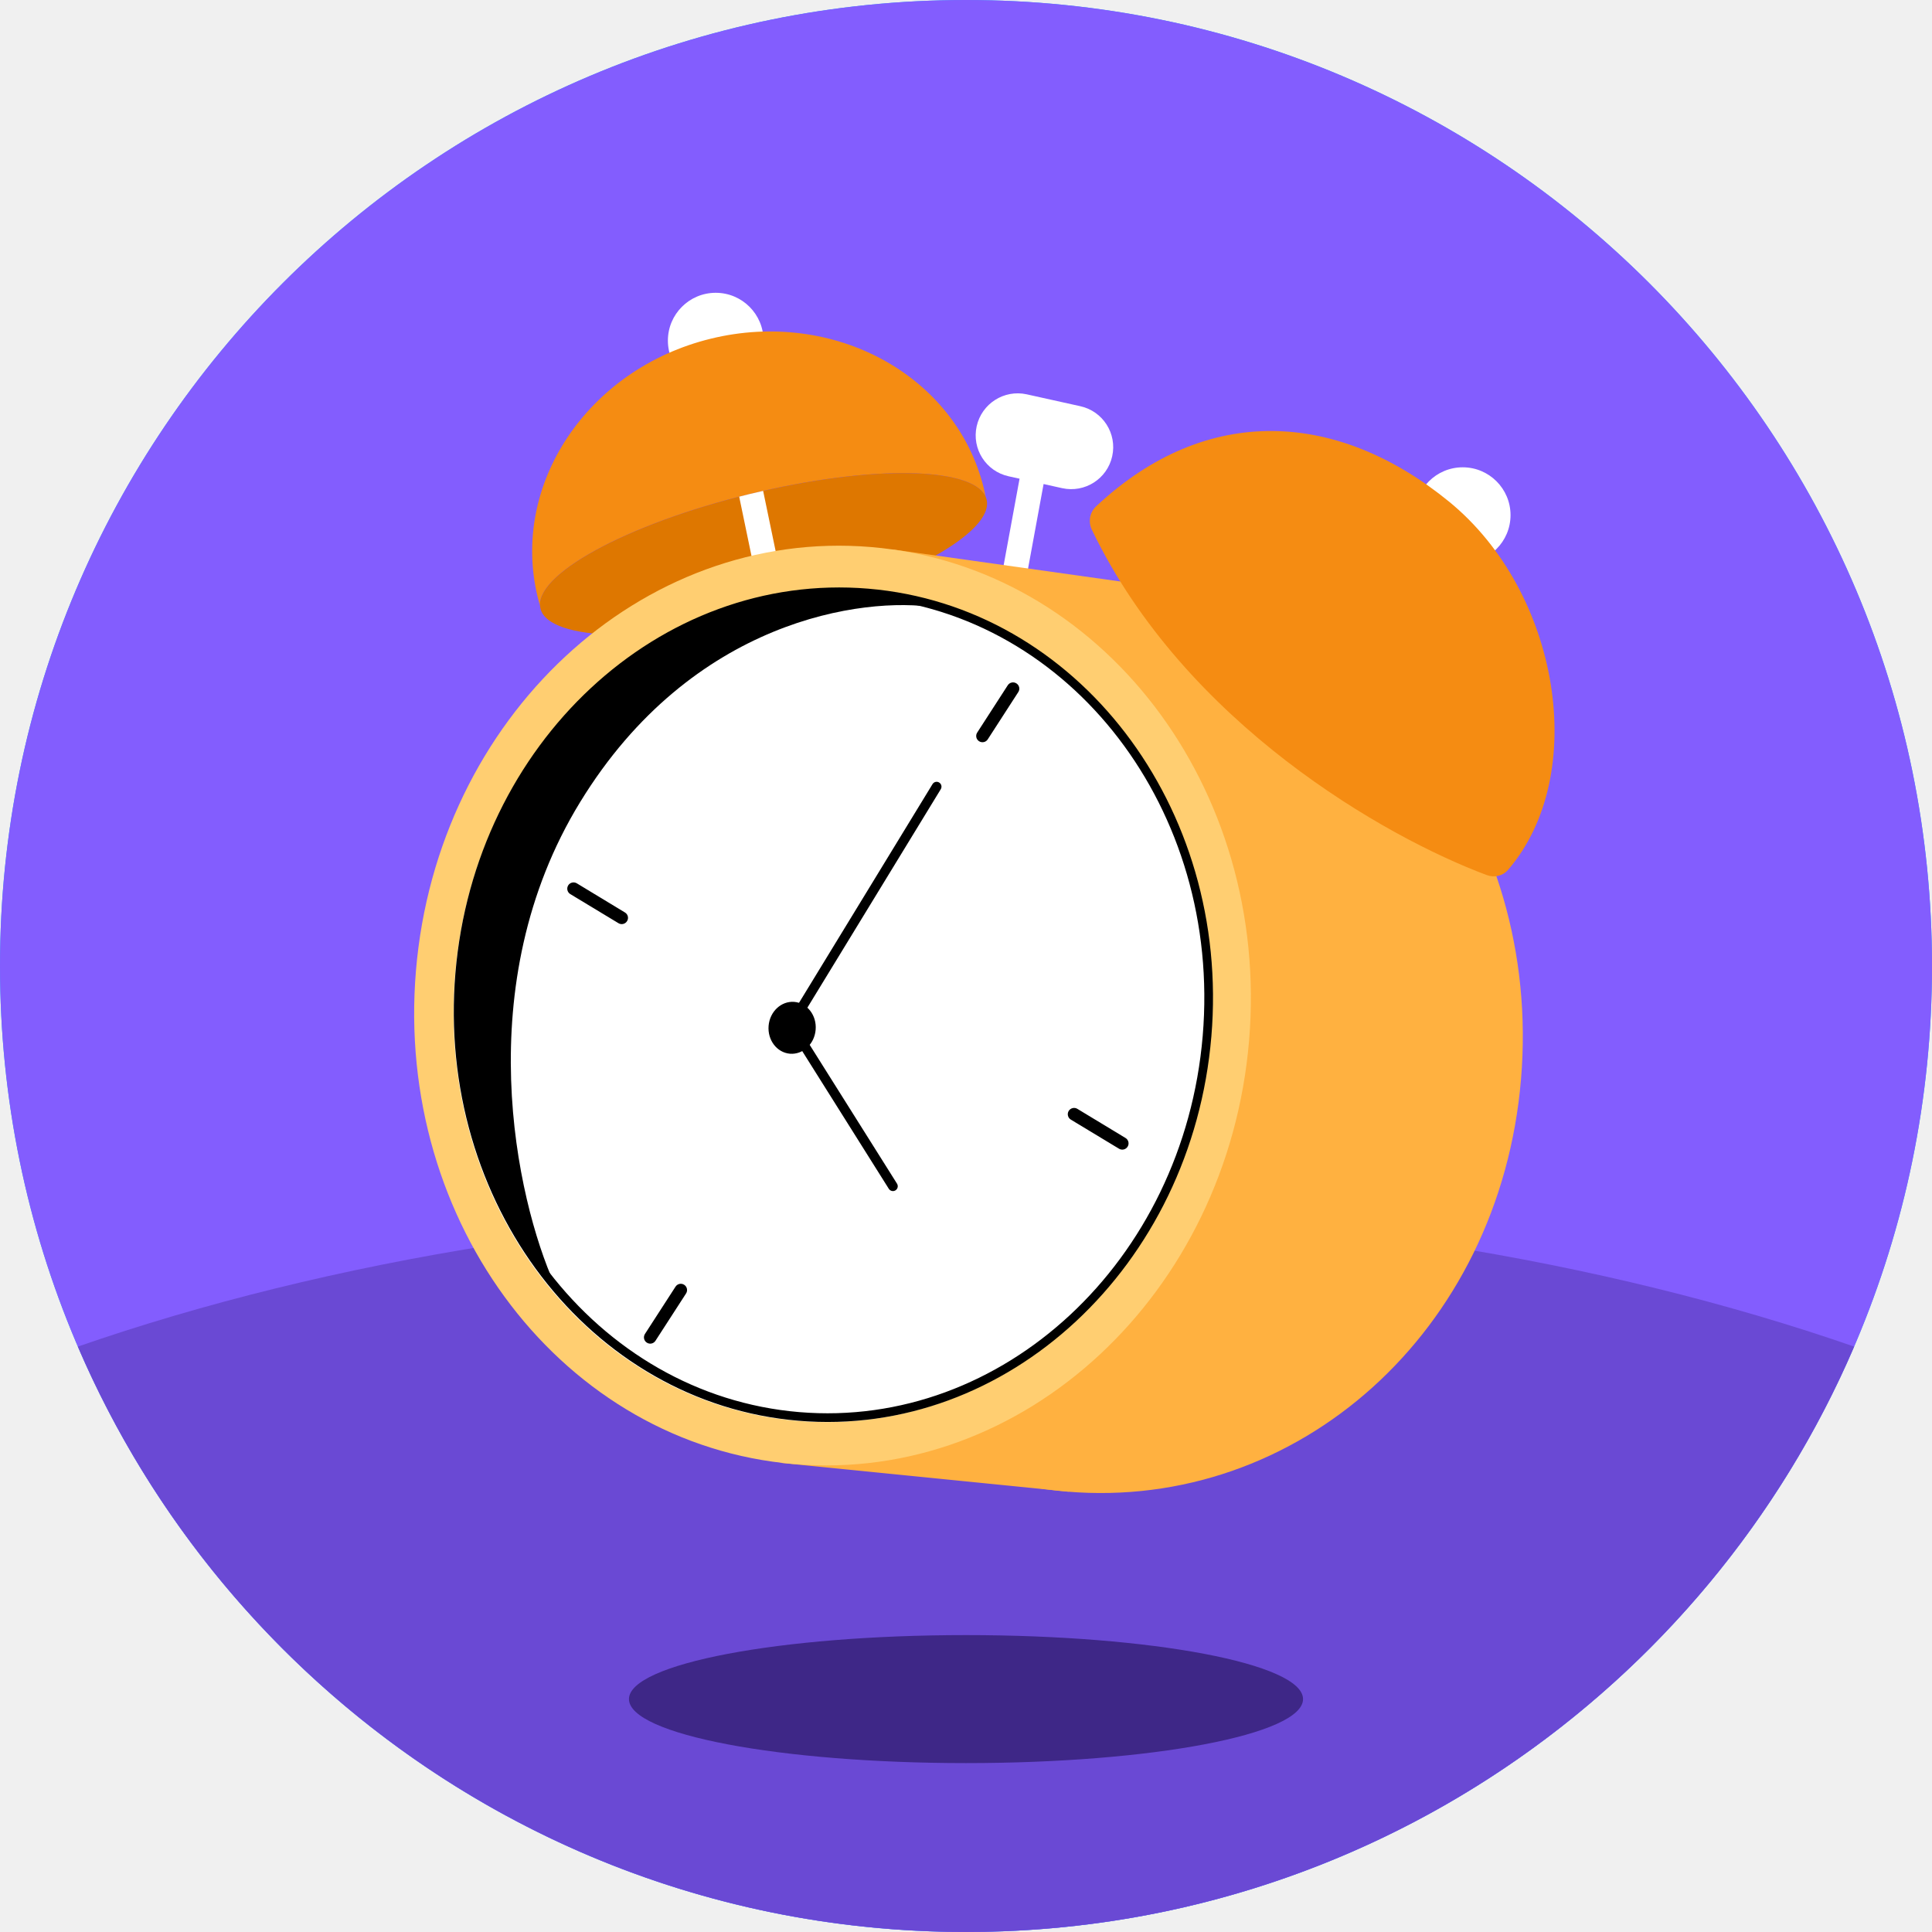
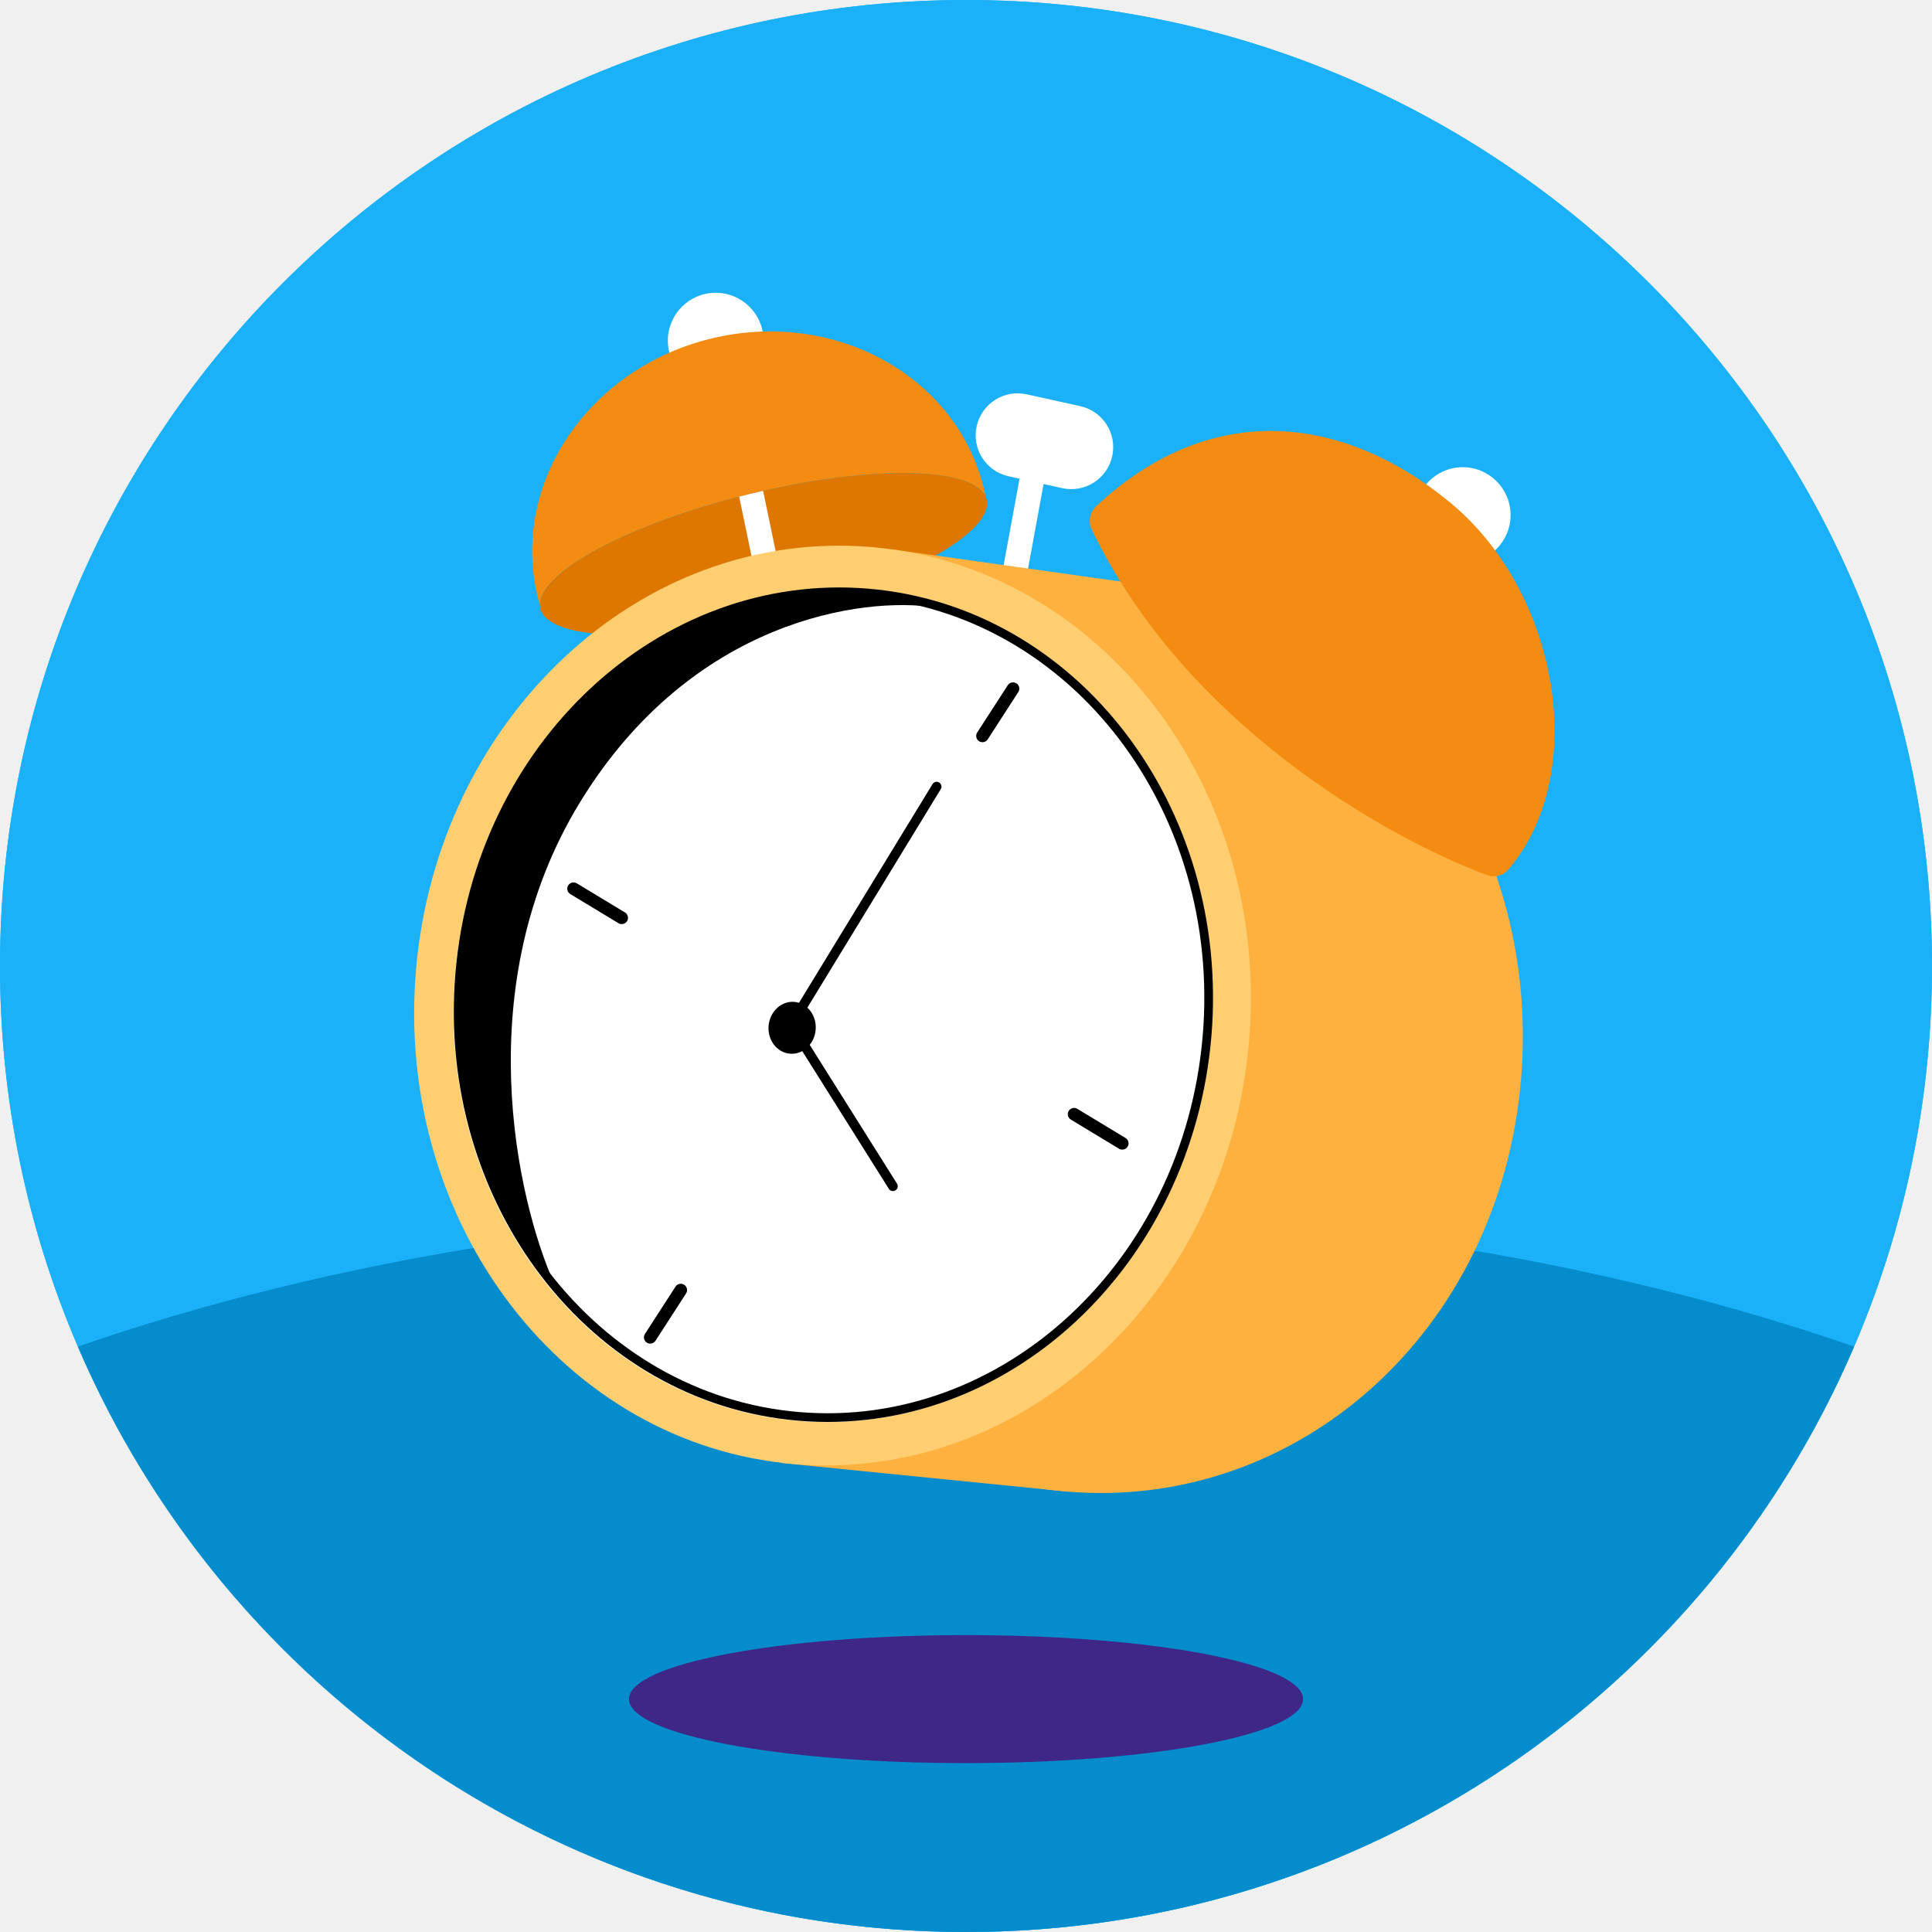
- <svg xmlns="http://www.w3.org/2000/svg" width="40" height="40" viewBox="0 0 40 40" fill="none">
-   <g clip-path="url(#clip0_1_1745)">
-     <circle cx="20" cy="20" r="20" fill="#1BB1F8" />
-     <circle cx="20" cy="20" r="20" fill="#835DFE" />
-     <path d="M38.388 27.88C35.329 35.007 28.247 39.999 20 39.999C11.752 39.999 4.671 35.007 1.612 27.88C6.786 26.083 13.137 25.024 20 25.024C26.863 25.024 33.214 26.083 38.388 27.88Z" fill="#6A49D4" />
-     <ellipse cx="20" cy="35.178" rx="6.978" ry="1.325" fill="#3E2787" />
-     <path fill-rule="evenodd" clip-rule="evenodd" d="M21.427 9.591C21.565 9.616 21.657 9.749 21.631 9.888L21.233 12.052C21.208 12.191 21.075 12.282 20.936 12.257C20.798 12.231 20.706 12.098 20.732 11.96L21.13 9.796C21.155 9.657 21.288 9.566 21.427 9.591Z" fill="white" />
-     <path d="M20.221 8.825C20.325 8.357 20.788 8.061 21.257 8.164L22.366 8.41C22.835 8.513 23.131 8.977 23.027 9.446C22.924 9.914 22.46 10.21 21.991 10.107L20.882 9.861C20.413 9.758 20.117 9.294 20.221 8.825Z" fill="white" />
-     <circle cx="14.818" cy="7.052" r="0.99" fill="white" />
-     <path d="M20.408 10.29C20.396 10.229 20.383 10.168 20.368 10.107C19.797 7.774 17.268 6.388 14.717 7.012C12.167 7.635 10.562 10.032 11.133 12.365C11.148 12.426 11.164 12.486 11.181 12.546C11.124 11.861 13.021 10.84 15.505 10.233C17.988 9.626 20.143 9.656 20.408 10.29Z" fill="#F58C12" />
-     <ellipse cx="15.808" cy="11.471" rx="4.754" ry="1.275" transform="rotate(-13.7374 15.808 11.471)" fill="#DE7700" />
-     <path d="M15.8 10.163L16.185 12.018C16.214 12.156 16.125 12.291 15.987 12.32C15.85 12.349 15.715 12.26 15.686 12.122L15.304 10.283C15.37 10.266 15.437 10.249 15.505 10.232C15.604 10.208 15.702 10.185 15.8 10.163Z" fill="white" />
-     <path d="M31.491 22.343C31.051 27.586 26.853 31.282 22.09 30.882C17.326 30.482 13.802 26.137 14.242 20.894C14.683 15.652 18.901 11.726 23.664 12.126C28.427 12.526 31.932 17.1 31.491 22.343Z" fill="#FFB140" />
-     <path d="M16.137 30.285L22.137 30.885L19.172 29.895L16.137 30.285Z" fill="#FFB140" />
-     <path d="M18.477 11.375L24.122 12.17L21.397 12.72L18.477 11.375Z" fill="#FFB140" />
-     <path d="M25.861 21.543C25.421 26.786 21.202 30.712 16.439 30.312C11.676 29.912 8.171 25.337 8.612 20.095C9.052 14.852 13.271 10.926 18.034 11.326C22.797 11.726 26.301 16.3 25.861 21.543Z" fill="#FFCE71" />
-     <path d="M25.041 21.479C24.643 26.226 20.823 29.78 16.511 29.418C12.198 29.056 9.025 24.914 9.424 20.167C9.822 15.42 13.642 11.865 17.954 12.228C22.267 12.59 25.44 16.732 25.041 21.479Z" fill="white" />
-     <path fill-rule="evenodd" clip-rule="evenodd" d="M21.044 14.149C21.105 14.188 21.122 14.268 21.083 14.328L20.45 15.308C20.411 15.368 20.331 15.385 20.27 15.346C20.21 15.307 20.193 15.227 20.232 15.167L20.865 14.187C20.904 14.127 20.984 14.11 21.044 14.149Z" fill="black" />
-     <path fill-rule="evenodd" clip-rule="evenodd" d="M14.165 26.6C14.226 26.639 14.243 26.72 14.204 26.78L13.571 27.759C13.532 27.82 13.452 27.837 13.392 27.798C13.331 27.759 13.314 27.679 13.353 27.618L13.986 26.639C14.025 26.579 14.105 26.561 14.165 26.6Z" fill="black" />
-     <path fill-rule="evenodd" clip-rule="evenodd" d="M23.347 23.739C23.309 23.801 23.23 23.82 23.168 23.783L22.17 23.18C22.109 23.143 22.089 23.063 22.126 23.001C22.164 22.94 22.244 22.92 22.305 22.957L23.303 23.561C23.364 23.598 23.384 23.678 23.347 23.739Z" fill="black" />
-     <path fill-rule="evenodd" clip-rule="evenodd" d="M12.983 19.07C12.946 19.132 12.866 19.151 12.805 19.114L11.807 18.511C11.746 18.474 11.726 18.394 11.763 18.332C11.8 18.271 11.88 18.251 11.942 18.288L12.939 18.892C13.001 18.929 13.021 19.009 12.983 19.07Z" fill="black" />
-     <path d="M16.887 21.32C16.863 21.616 16.624 21.838 16.355 21.816C16.086 21.793 15.888 21.535 15.913 21.238C15.938 20.942 16.176 20.721 16.445 20.743C16.714 20.766 16.912 21.024 16.887 21.32Z" fill="black" />
-     <path fill-rule="evenodd" clip-rule="evenodd" d="M19.444 16.201C19.492 16.23 19.506 16.291 19.478 16.339L16.676 20.928L16.505 20.824L19.307 16.234C19.336 16.187 19.397 16.172 19.444 16.201Z" fill="black" />
-     <path fill-rule="evenodd" clip-rule="evenodd" d="M16.602 21.563C16.649 21.534 16.711 21.548 16.74 21.595L18.572 24.507C18.601 24.554 18.587 24.615 18.54 24.645C18.493 24.674 18.432 24.66 18.402 24.613L16.571 21.701C16.542 21.654 16.556 21.593 16.602 21.563Z" fill="black" />
-     <path d="M12.012 16.605C9.695 20.386 10.693 24.837 11.481 26.591C8.016 21.899 9.859 17.317 11.213 15.612C13.9 11.768 17.769 11.987 19.368 12.577C17.881 12.344 14.328 12.823 12.012 16.605Z" fill="black" />
-     <path fill-rule="evenodd" clip-rule="evenodd" d="M16.546 29.236C20.753 29.589 24.508 26.118 24.901 21.444C25.294 16.769 22.17 12.721 17.963 12.368C13.756 12.014 10.001 15.485 9.609 20.159C9.216 24.834 12.339 28.882 16.546 29.236ZM16.531 29.415C20.853 29.778 24.681 26.216 25.08 21.459C25.48 16.702 22.3 12.551 17.978 12.188C13.656 11.825 9.829 15.387 9.429 20.144C9.03 24.901 12.21 29.052 16.531 29.415Z" fill="black" />
-     <circle cx="30.284" cy="10.665" r="0.99" fill="white" />
-     <path d="M30.005 10.389C27.71 8.512 24.996 8.327 22.694 10.483C22.561 10.607 22.526 10.802 22.605 10.966C24.53 14.977 28.682 17.334 30.783 18.118C30.939 18.176 31.115 18.136 31.223 18.009C32.915 16.042 32.292 12.26 30.005 10.389Z" fill="#F58C12" />
+ <svg xmlns="http://www.w3.org/2000/svg" width="100" height="100" viewBox="0 0 100 100" fill="none">
+   <g clip-path="url(#clip0_120_198)">
+     <circle cx="50" cy="50" r="50" fill="#1BB1F8" />
+     <circle cx="50" cy="50" r="50" fill="#1BB1F8" />
+     <path d="M95.969 69.7C88.322 87.518 70.619 99.999 50 99.999C29.381 99.999 11.677 87.518 4.031 69.7C16.966 65.207 32.842 62.561 50 62.561C67.158 62.561 83.034 65.207 95.969 69.7Z" fill="#058CCC" />
+     <ellipse cx="50.001" cy="87.946" rx="17.445" ry="3.313" fill="#3E2787" />
+     <path fill-rule="evenodd" clip-rule="evenodd" d="M53.566 23.977C53.913 24.04 54.142 24.373 54.078 24.719L53.083 30.129C53.019 30.475 52.687 30.704 52.341 30.641C51.994 30.577 51.765 30.245 51.829 29.898L52.824 24.488C52.888 24.142 53.22 23.913 53.566 23.977Z" fill="white" />
+     <path d="M50.552 22.062C50.811 20.891 51.971 20.151 53.143 20.41L55.916 21.023C57.087 21.282 57.827 22.442 57.568 23.614C57.309 24.785 56.149 25.525 54.978 25.266L52.205 24.653C51.033 24.394 50.293 23.234 50.552 22.062Z" fill="white" />
+     <circle cx="37.044" cy="17.63" r="2.476" fill="white" />
+     <path d="M51.02 25.724C50.99 25.571 50.957 25.419 50.919 25.266C49.494 19.434 43.169 15.969 36.794 17.528C30.418 19.086 26.406 25.078 27.832 30.91C27.869 31.063 27.91 31.214 27.953 31.363C27.811 29.651 32.553 27.098 38.762 25.581C44.971 24.063 50.357 24.139 51.02 25.724Z" fill="#F58C12" />
+     <ellipse cx="39.52" cy="28.676" rx="11.884" ry="3.187" transform="rotate(-13.7374 39.52 28.6762)" fill="#DE7700" />
+     <path d="M39.499 25.407L40.463 30.045C40.535 30.39 40.313 30.727 39.969 30.799C39.624 30.87 39.286 30.649 39.215 30.304L38.259 25.706C38.426 25.663 38.593 25.621 38.762 25.58C39.009 25.52 39.255 25.462 39.499 25.407Z" fill="white" />
+     <path d="M78.729 55.858C77.628 68.965 67.132 78.204 55.224 77.204C43.316 76.204 34.505 65.343 35.606 52.235C36.707 39.128 47.252 29.314 59.161 30.314C71.069 31.314 79.83 42.751 78.729 55.858Z" fill="#FFB140" />
+     <path d="M40.342 75.713L55.342 77.213L47.929 74.738L40.342 75.713Z" fill="#FFB140" />
+     <path d="M46.192 28.438L60.304 30.426L53.492 31.801L46.192 28.438Z" fill="#FFB140" />
+     <path d="M64.653 53.857C63.552 66.965 53.006 76.779 41.098 75.779C29.189 74.778 20.428 63.342 21.529 50.235C22.63 37.128 33.176 27.314 45.084 28.314C56.993 29.314 65.754 40.75 64.653 53.857Z" fill="#FFCE71" />
+     <path d="M62.603 53.696C61.607 65.563 52.058 74.45 41.276 73.544C30.494 72.638 22.562 62.284 23.559 50.416C24.556 38.549 34.104 29.662 44.886 30.568C55.668 31.474 63.6 41.828 62.603 53.696Z" fill="white" />
+     <path fill-rule="evenodd" clip-rule="evenodd" d="M52.611 35.37C52.762 35.468 52.805 35.669 52.708 35.819L51.125 38.268C51.028 38.419 50.827 38.462 50.676 38.365C50.525 38.267 50.482 38.066 50.579 37.915L52.162 35.467C52.259 35.316 52.46 35.273 52.611 35.37Z" fill="black" />
+     <path fill-rule="evenodd" clip-rule="evenodd" d="M35.414 66.5C35.564 66.597 35.608 66.798 35.51 66.949L33.928 69.398C33.831 69.549 33.63 69.592 33.479 69.494C33.328 69.397 33.285 69.196 33.382 69.045L34.964 66.596C35.062 66.446 35.263 66.402 35.414 66.5Z" fill="black" />
+     <path fill-rule="evenodd" clip-rule="evenodd" d="M58.367 59.348C58.274 59.502 58.074 59.551 57.92 59.458L55.426 57.949C55.272 57.856 55.223 57.656 55.316 57.503C55.409 57.349 55.609 57.3 55.762 57.393L58.257 58.902C58.41 58.995 58.46 59.194 58.367 59.348Z" fill="black" />
+     <path fill-rule="evenodd" clip-rule="evenodd" d="M32.459 47.675C32.366 47.829 32.166 47.878 32.012 47.785L29.518 46.276C29.364 46.183 29.315 45.983 29.408 45.83C29.501 45.676 29.701 45.627 29.854 45.72L32.349 47.229C32.502 47.322 32.551 47.522 32.459 47.675Z" fill="black" />
+     <path d="M42.219 53.3C42.157 54.041 41.561 54.595 40.888 54.539C40.215 54.482 39.72 53.836 39.782 53.096C39.845 52.355 40.44 51.801 41.113 51.857C41.786 51.914 42.281 52.56 42.219 53.3Z" fill="black" />
+     <path fill-rule="evenodd" clip-rule="evenodd" d="M48.611 40.502C48.729 40.574 48.766 40.728 48.694 40.845L41.689 52.319L41.262 52.058L48.267 40.585C48.339 40.467 48.493 40.43 48.611 40.502Z" fill="black" />
+     <path fill-rule="evenodd" clip-rule="evenodd" d="M41.506 53.907C41.623 53.834 41.777 53.869 41.851 53.986L46.429 61.267C46.502 61.384 46.467 61.538 46.35 61.612C46.234 61.685 46.079 61.65 46.006 61.533L41.428 54.252C41.354 54.135 41.389 53.981 41.506 53.907Z" fill="black" />
+     <path d="M30.029 41.511C24.237 50.964 26.732 62.093 28.703 66.475C20.039 54.746 24.647 43.291 28.034 39.03C34.751 29.42 44.423 29.967 48.42 31.442C44.703 30.859 35.821 32.057 30.029 41.511Z" fill="black" />
+     <path fill-rule="evenodd" clip-rule="evenodd" d="M41.366 73.088C51.883 73.971 61.271 65.295 62.252 53.608C63.234 41.922 55.426 31.801 44.908 30.918C34.391 30.035 25.004 38.711 24.022 50.397C23.04 62.084 30.849 72.204 41.366 73.088ZM41.328 73.536C52.133 74.444 61.702 65.539 62.701 53.646C63.7 41.754 55.751 31.377 44.946 30.47C34.141 29.562 24.573 38.467 23.573 50.36C22.575 62.252 30.524 72.629 41.328 73.536Z" fill="black" />
+     <circle cx="75.711" cy="26.659" r="2.476" fill="white" />
+     <path d="M75.013 25.972C69.276 21.279 62.49 20.817 56.735 26.205C56.404 26.515 56.316 27.004 56.512 27.413C61.325 37.44 71.705 43.334 76.958 45.293C77.348 45.438 77.786 45.338 78.058 45.022C82.287 40.103 80.73 30.65 75.013 25.972Z" fill="#F58C12" />
  </g>
  <defs>
-     <clipPath id="clip0_1_1745">
-       <rect width="40" height="40" fill="white" />
+     <clipPath id="clip0_120_198">
+       <rect width="100" height="100" fill="white" />
    </clipPath>
  </defs>
</svg>
